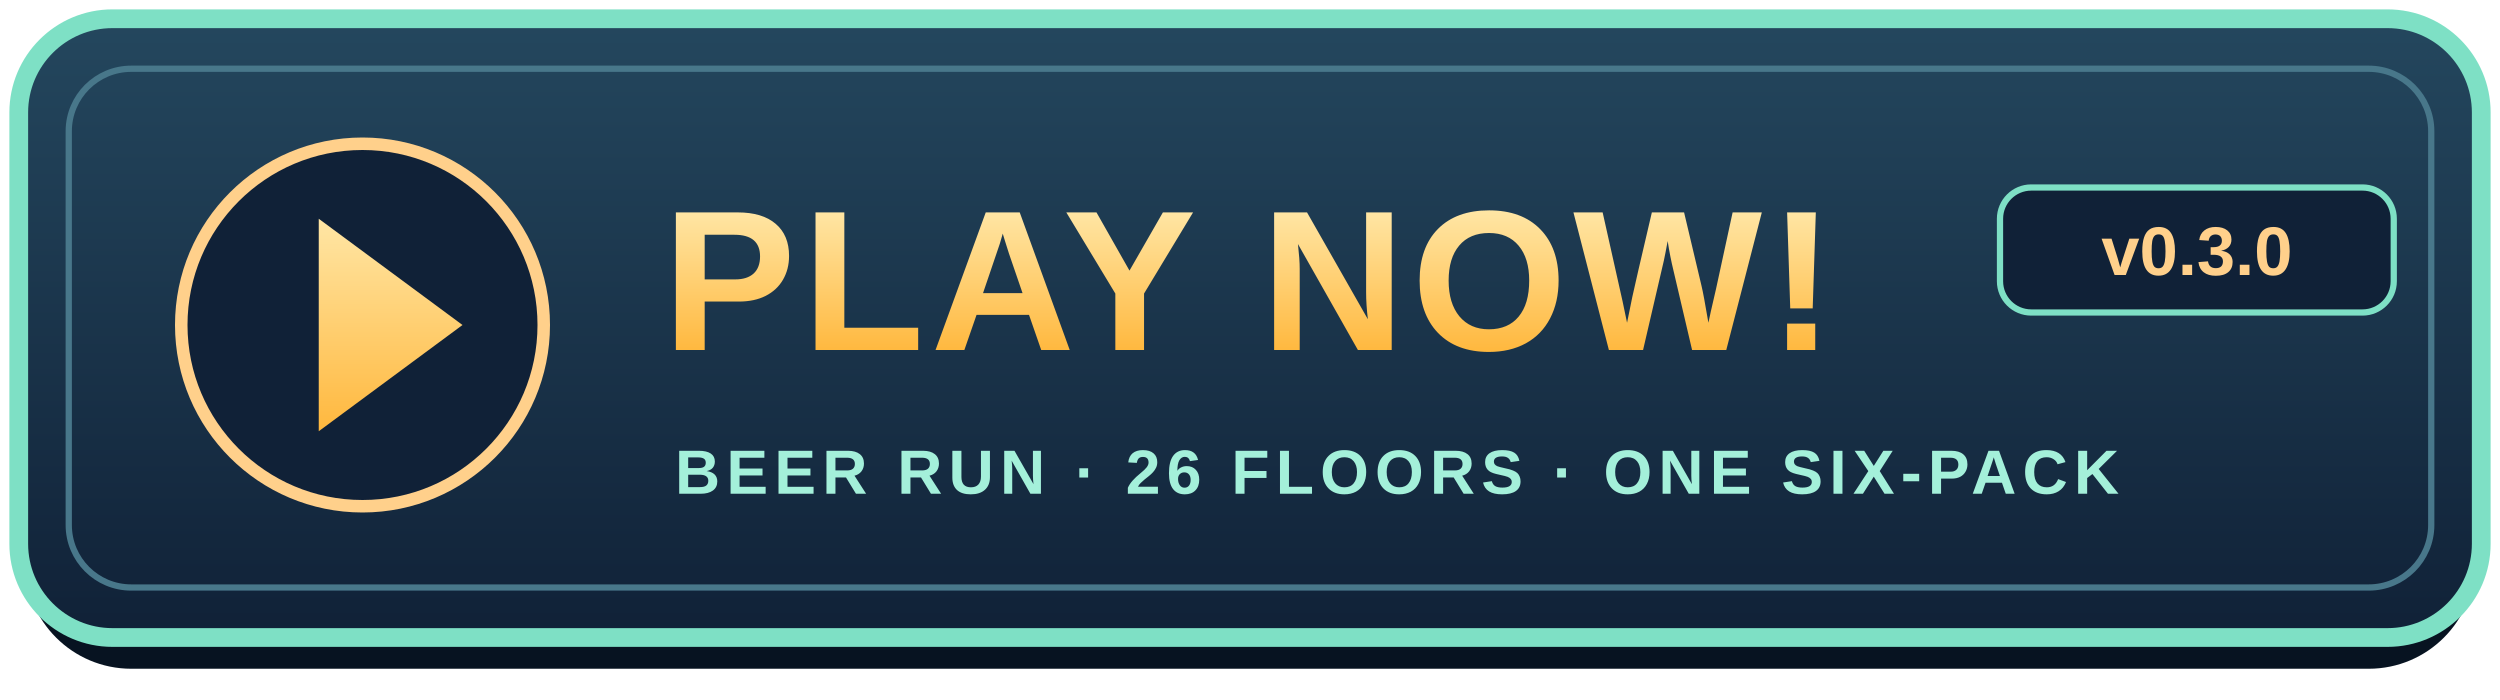
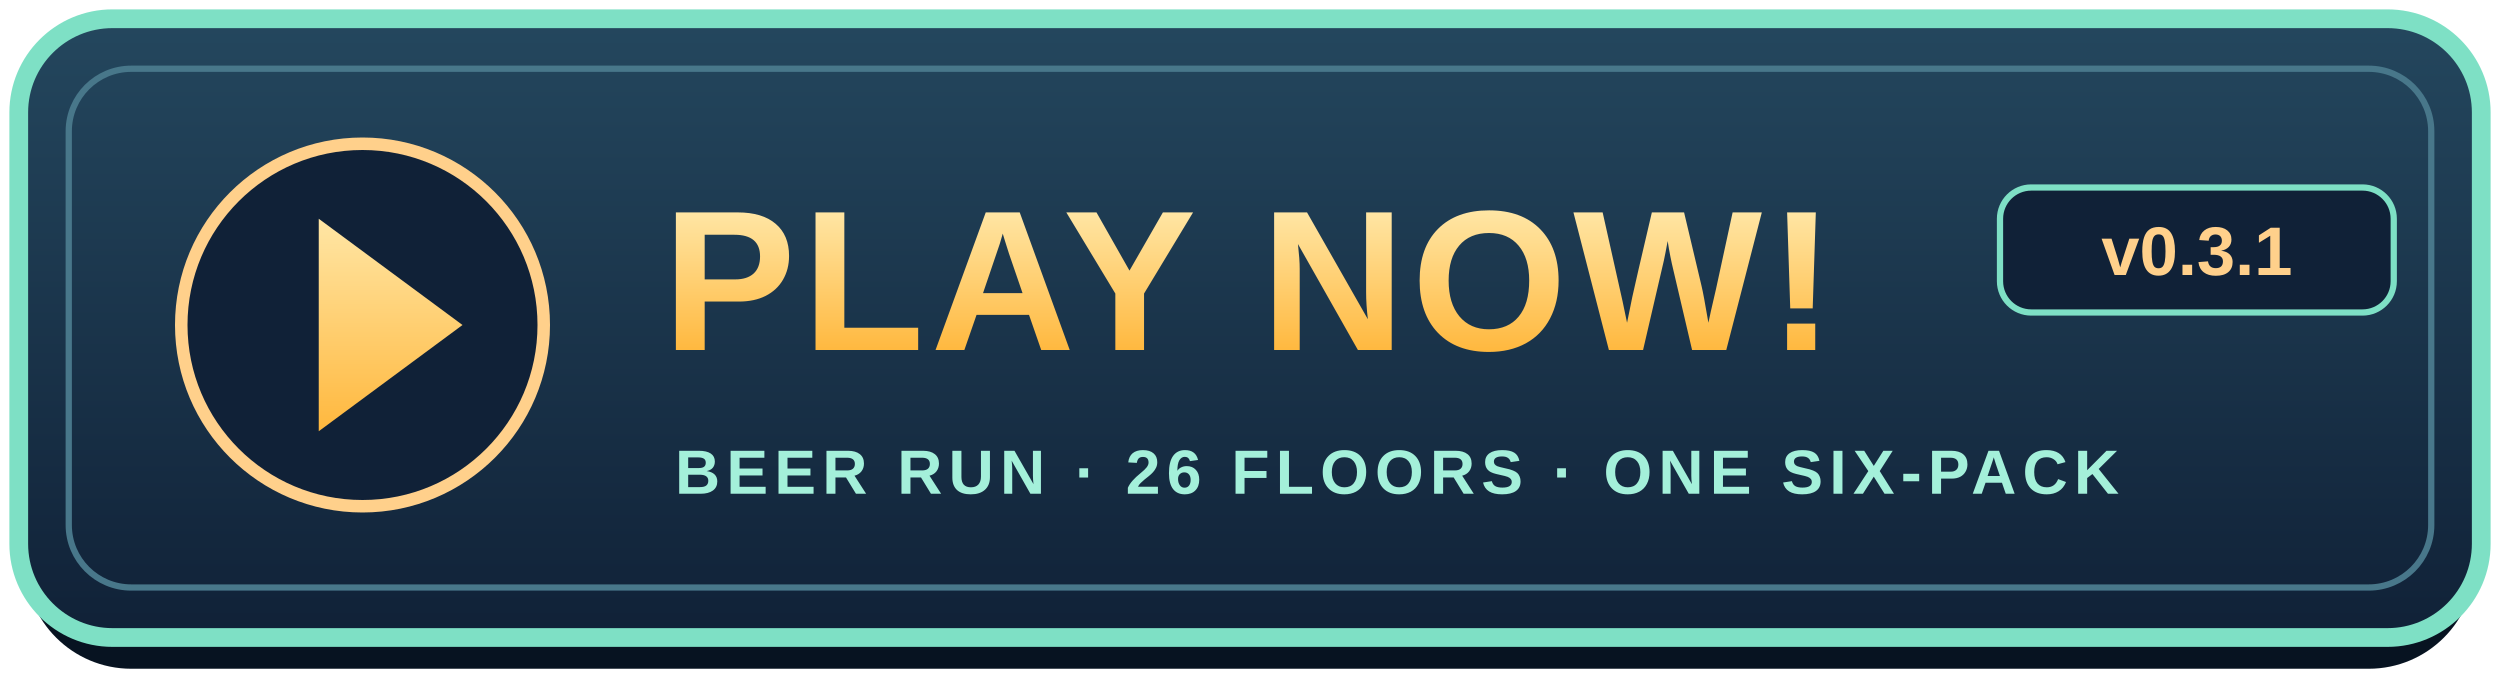
- <svg xmlns="http://www.w3.org/2000/svg" width="400" height="112" viewBox="0 0 400 112" role="img" aria-label="Play Now! Seth Happens Beer Run version 0.3.0">
+ <svg xmlns="http://www.w3.org/2000/svg" width="400" height="112" viewBox="0 0 400 112" role="img" aria-label="Play Now! Seth Happens Beer Run version 0.3.1">
  <defs>
    <linearGradient id="bg" x2="0" y2="1">
      <stop stop-color="#24475e" />
      <stop offset="1" stop-color="#102137" />
    </linearGradient>
    <linearGradient id="gold" x2="0" y2="1">
      <stop stop-color="#ffe6a5" />
      <stop offset="1" stop-color="#ffb83e" />
    </linearGradient>
  </defs>
  <rect x="4" y="9" width="392" height="98" rx="17" fill="#071321" />
  <rect x="3" y="3" width="394" height="99" rx="15" fill="url(#bg)" stroke="#7ee0c5" stroke-width="3" />
  <rect x="11" y="11" width="378" height="83" rx="10" fill="none" stroke="#48778a" />
  <circle cx="58" cy="52" r="29" fill="#102137" stroke="#ffd08b" stroke-width="2" />
  <path d="M51 35L74 52L51 69Z" fill="url(#gold)" />
  <text x="106" y="56" fill="url(#gold)" font-family="Arial,Helvetica,sans-serif" font-size="32" font-weight="900" letter-spacing="1">PLAY NOW!</text>
  <rect x="320" y="30" width="63" height="20" rx="5" fill="#102137" stroke="#7ee0c5" />
-   <text x="351.5" y="44" text-anchor="middle" fill="#ffd08b" font-family="Arial,Helvetica,sans-serif" font-size="11" font-weight="700">v0.3.0</text>
+   <text x="351.5" y="44" text-anchor="middle" fill="#ffd08b" font-family="Arial,Helvetica,sans-serif" font-size="11" font-weight="700">v0.3.1</text>
  <text x="108" y="79" fill="#a4f0da" font-family="Arial,Helvetica,sans-serif" font-size="10" font-weight="700" letter-spacing="1">BEER RUN · 26 FLOORS · ONE SIX-PACK</text>
</svg>
